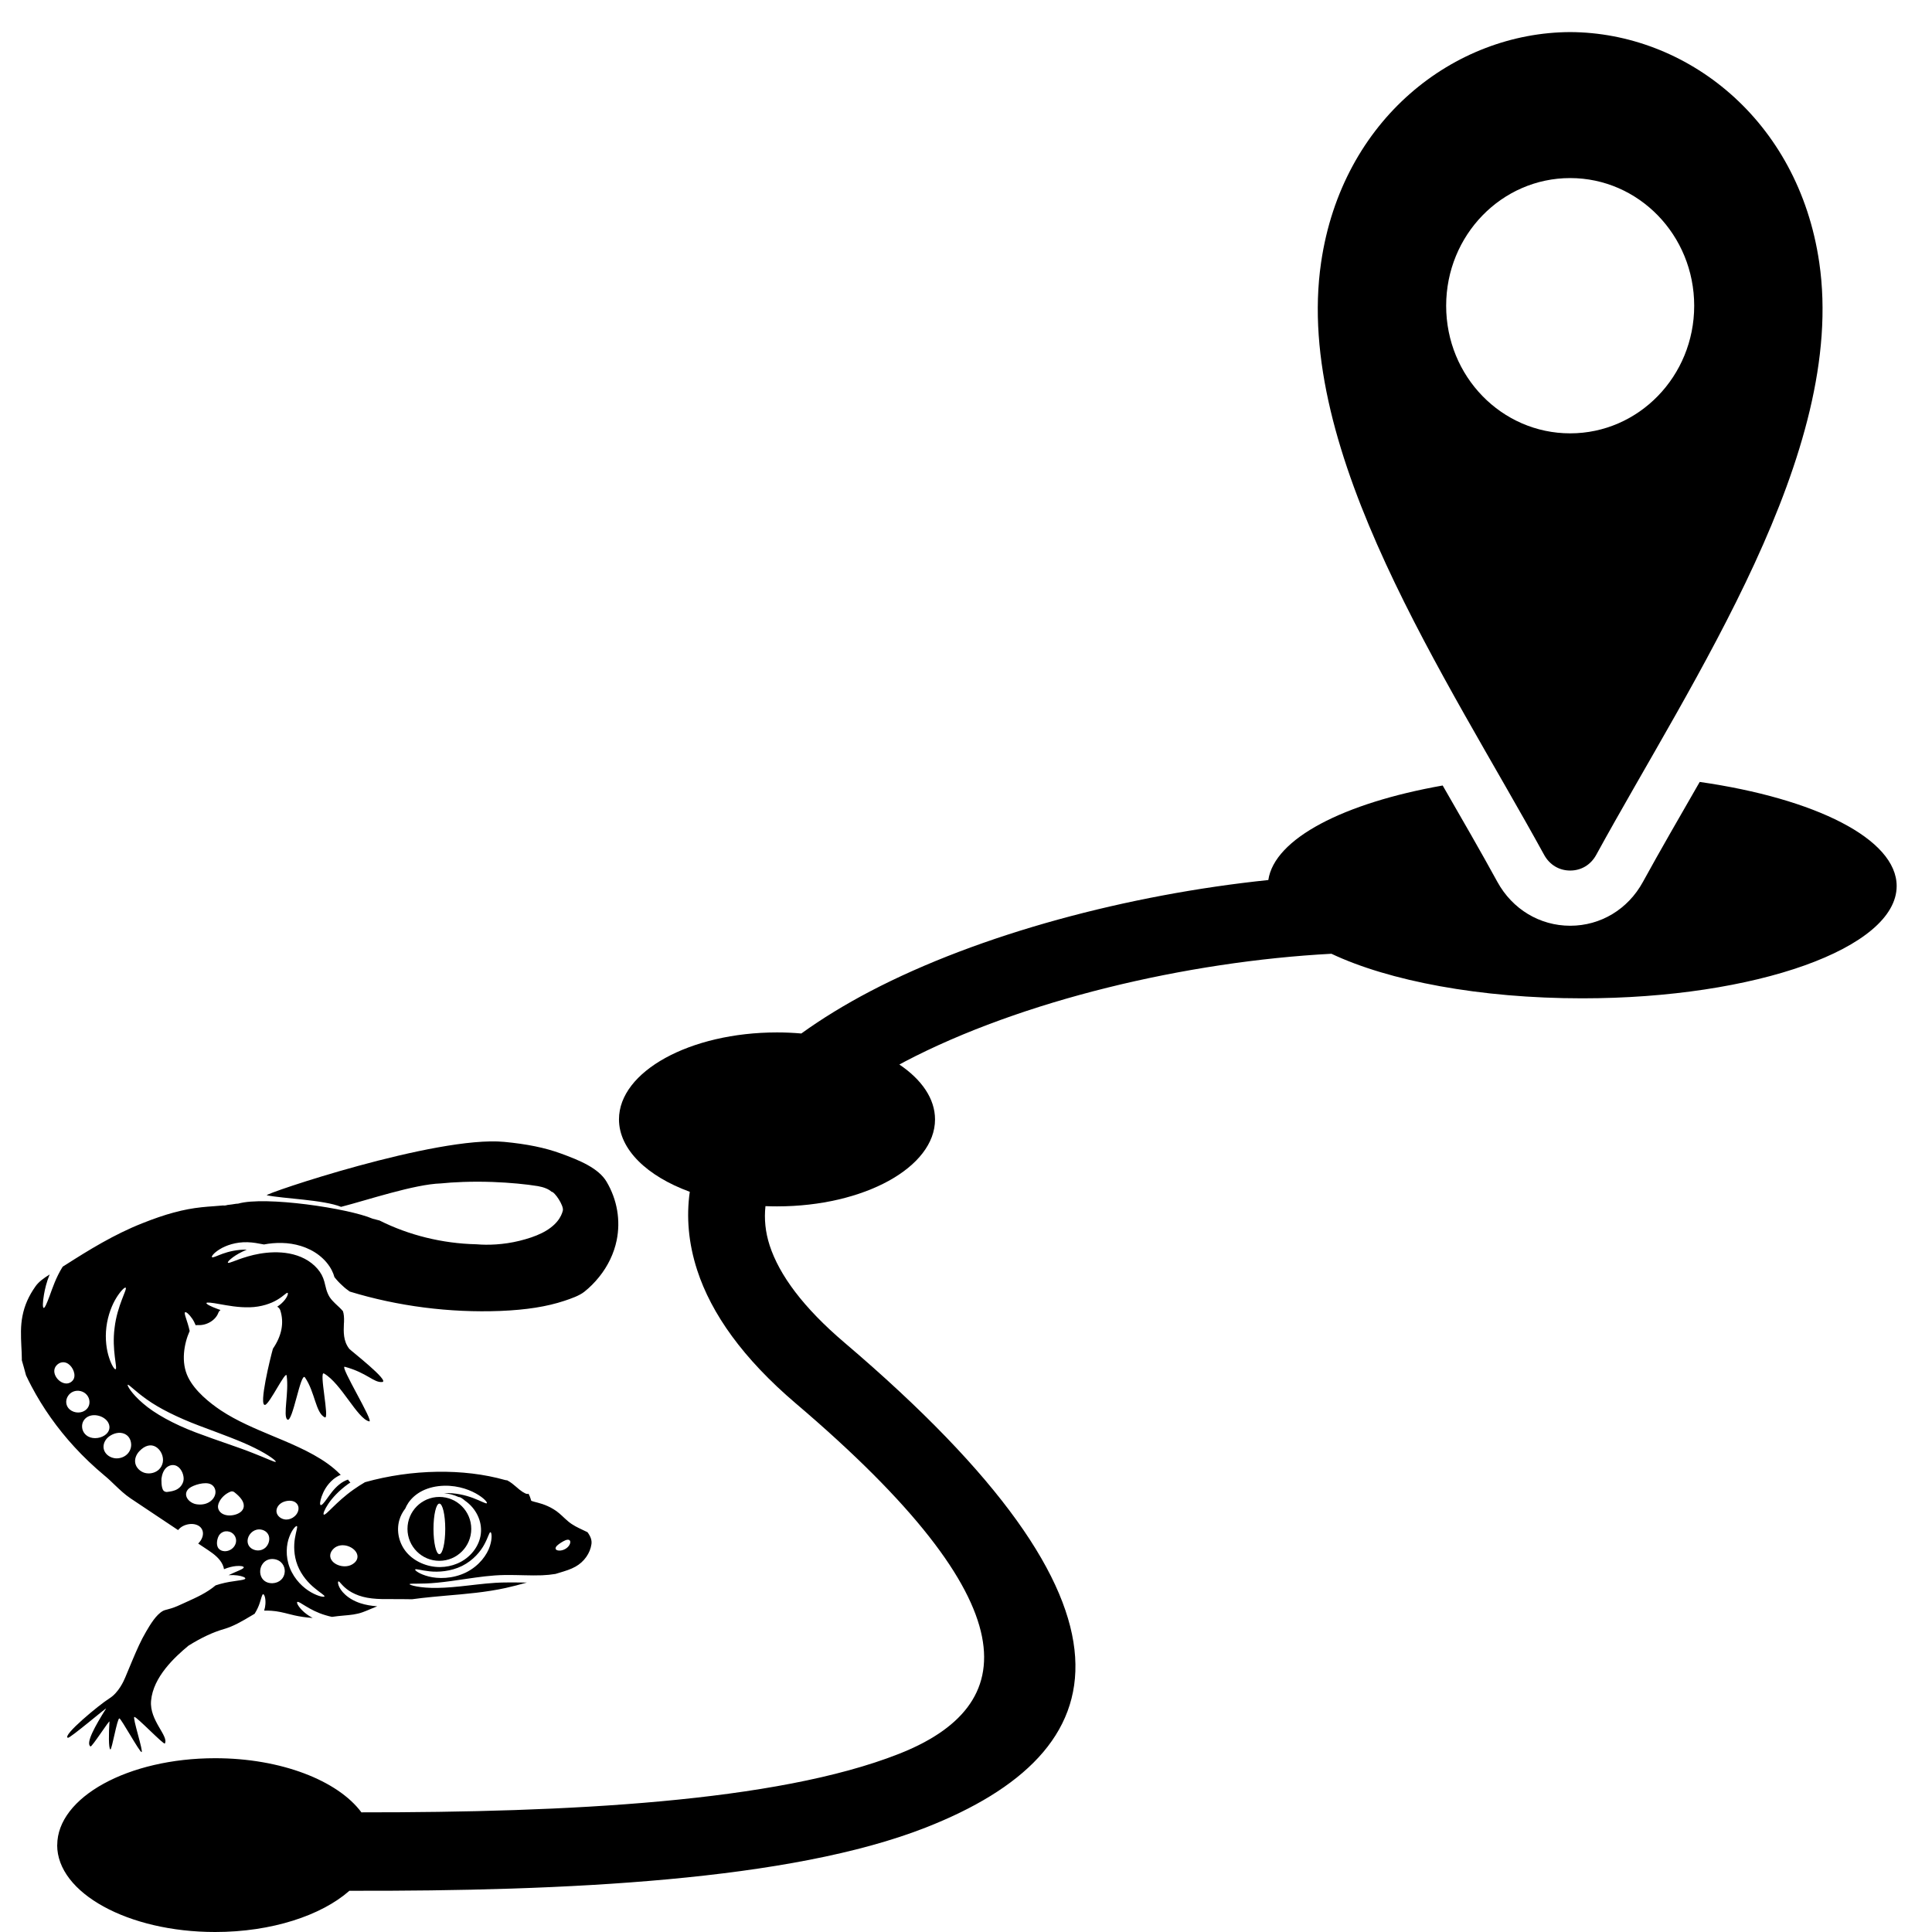
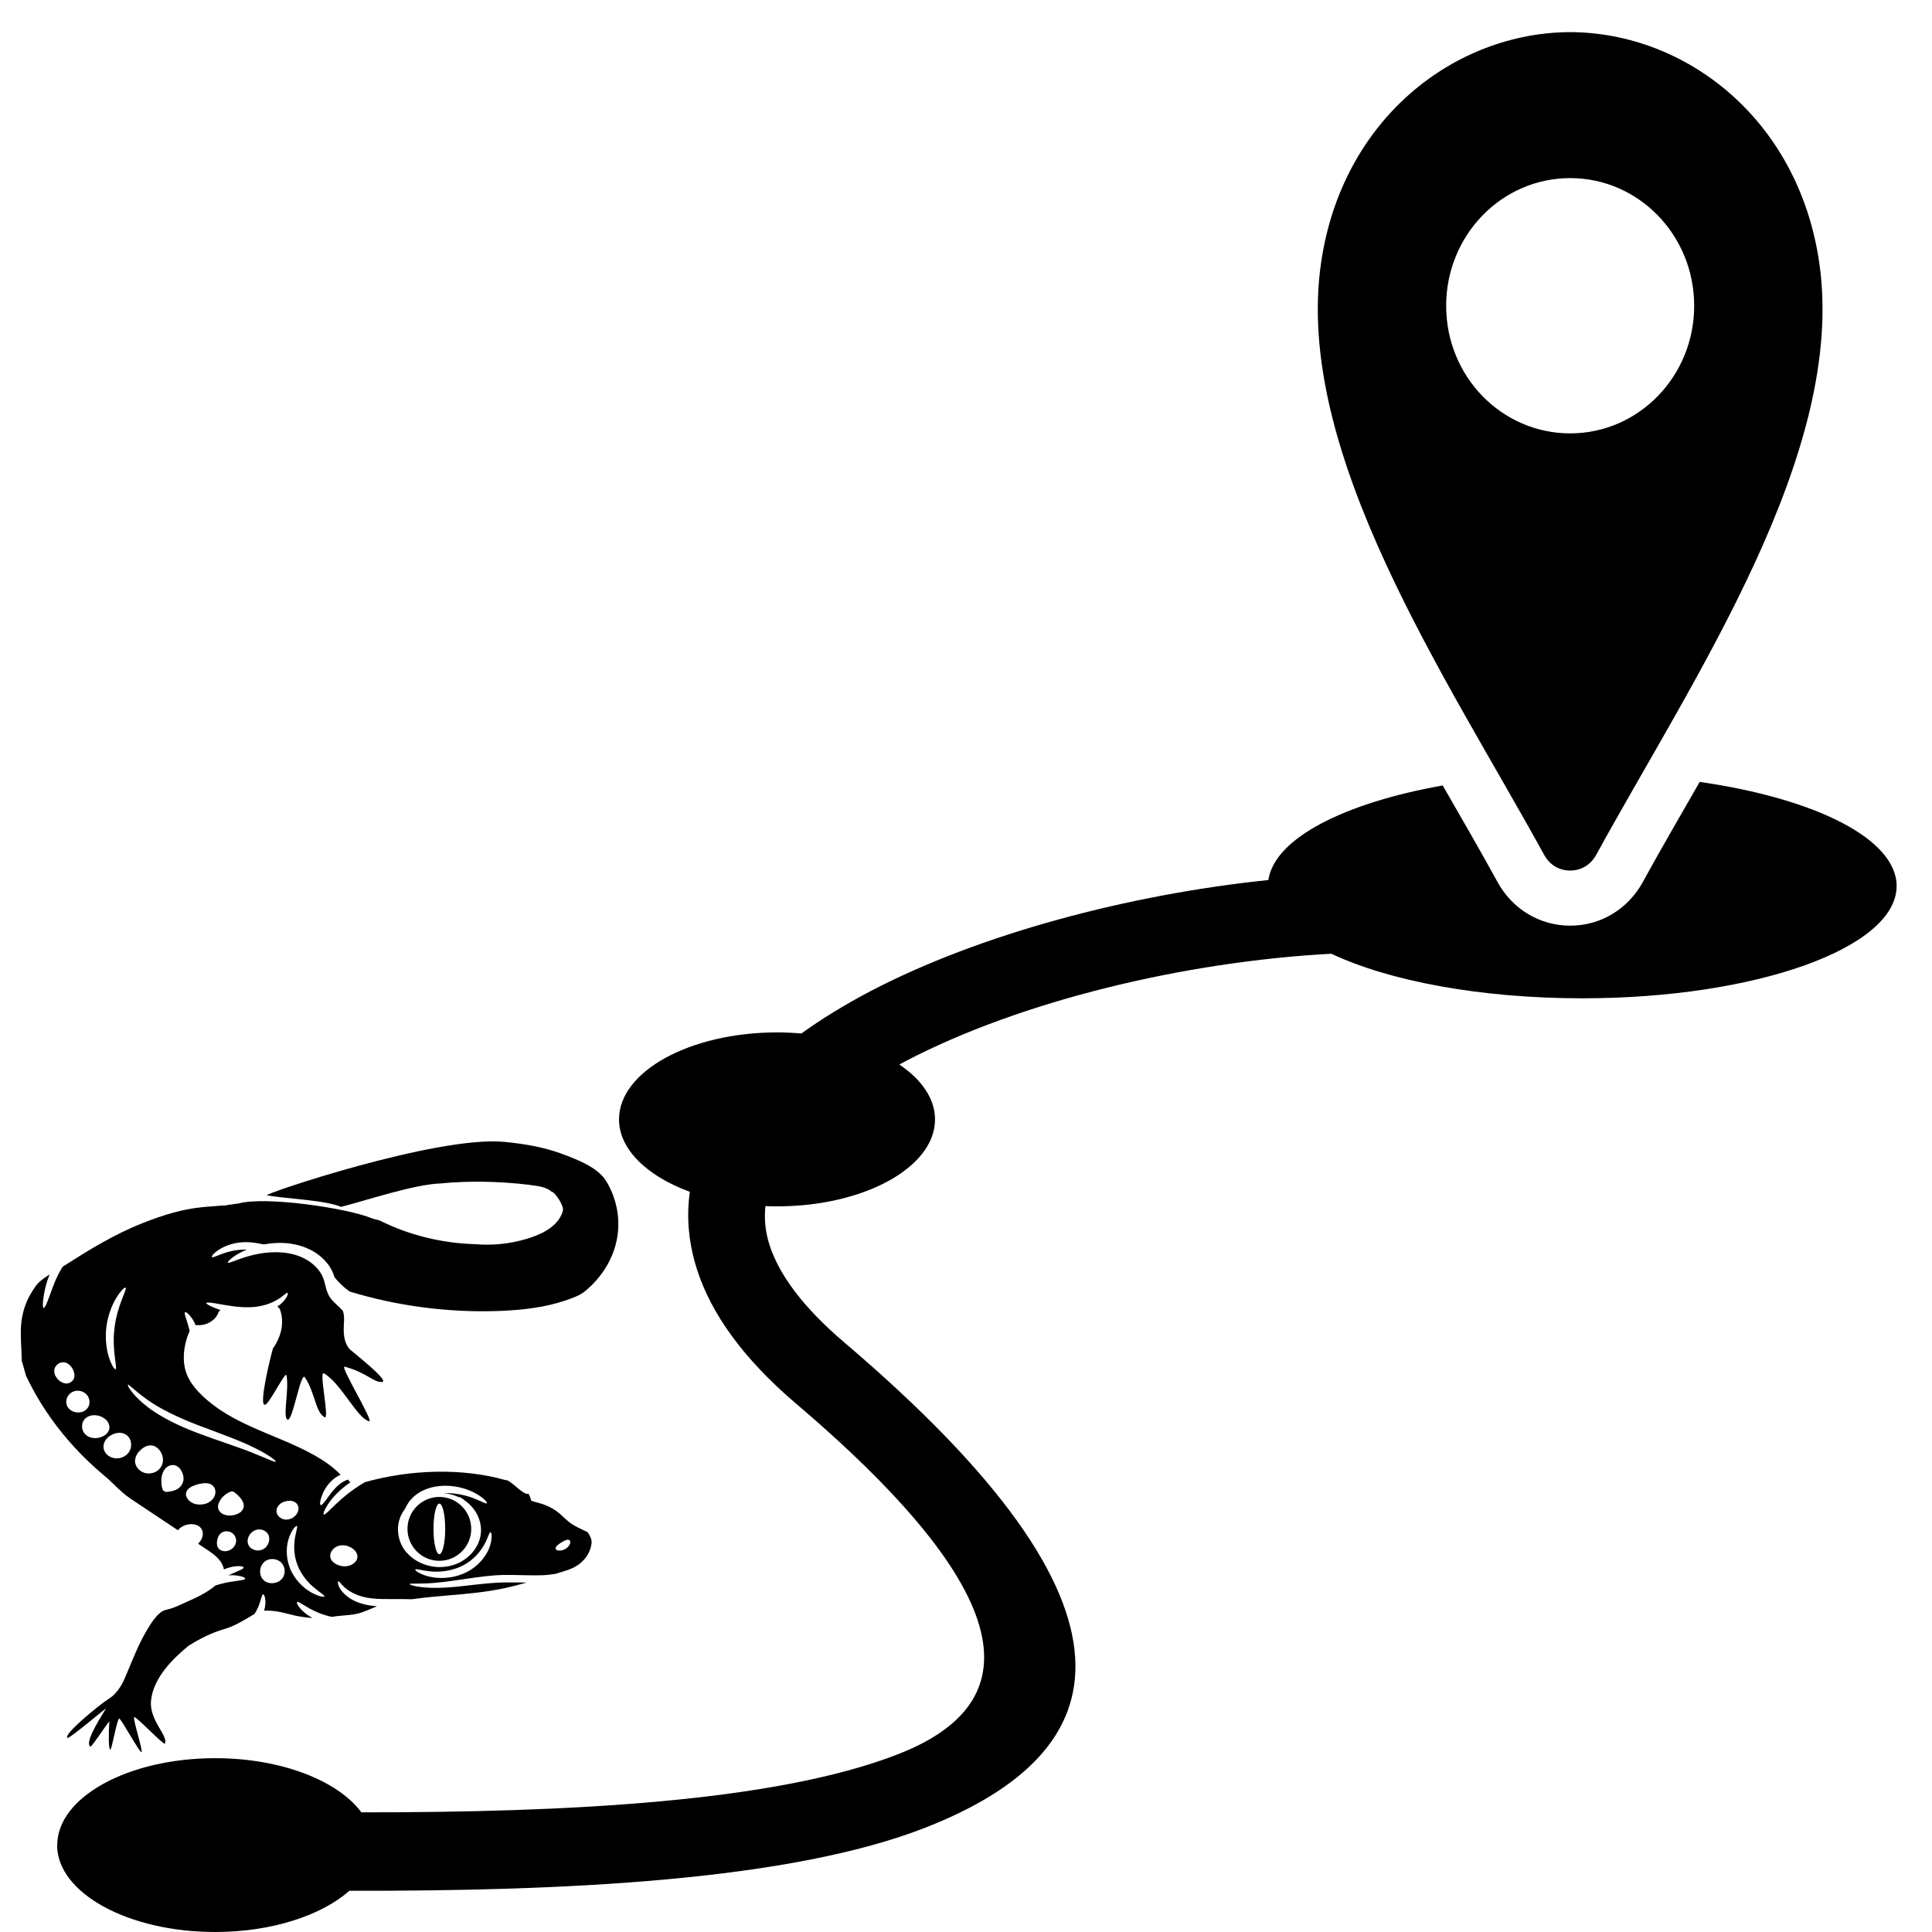
- <svg xmlns="http://www.w3.org/2000/svg" width="100%" height="100%" viewBox="0 0 150 150" version="1.1" xml:space="preserve" style="fill-rule:evenodd;clip-rule:evenodd;stroke-linejoin:round;stroke-miterlimit:2;">
-   <g transform="matrix(0.15851,0,0,0.163037,-39.4763,-0.757997)">
-     <path d="M1018.13,419.211C1012.75,419.211 1008.08,416.498 1005.41,411.798C957.894,327.587 882.475,220.238 896.135,129.623C906.404,61.288 961.472,20.144 1018.13,19.928C1074.76,20.144 1129.86,61.288 1140.13,129.623C1153.76,220.238 1078.3,327.587 1030.86,411.798C1028.19,416.498 1023.56,419.211 1018.13,419.211ZM1078.88,150.264C1078.88,116.64 1051.69,89.45 1018.13,89.45C984.58,89.45 957.388,116.64 957.388,150.264C957.388,183.893 984.58,211.012 1018.13,211.012C1051.69,211.012 1078.88,183.822 1078.88,150.264ZM277.079,883.327C277.079,860.513 311.829,841.927 354.439,841.927C386.729,841.927 414.519,852.593 426.069,867.707C526.558,867.78 629.178,862.862 689.235,839.902C748.898,817.123 755.144,769.145 638.83,672.965C612.943,651.524 597.498,630.262 590.558,609.58C586.228,596.635 585.168,584.161 586.908,572.193C566.048,564.78 552.228,552.053 552.228,537.698C552.228,514.884 587.018,496.298 629.648,496.298C633.697,496.298 637.675,496.479 641.544,496.806C651.704,489.68 662.986,482.993 675.172,476.772C729.081,449.329 801.976,430.635 870.279,423.729C873.279,403.952 907.268,387.03 955.684,378.713C965.156,394.731 974.341,410.135 982.512,424.668C989.851,437.65 1003.27,445.497 1018.16,445.497C1033.06,445.497 1046.44,437.65 1053.74,424.668C1062.24,409.592 1071.75,393.647 1081.58,377.014C1138.13,384.896 1178.05,404.132 1178.05,426.586C1178.05,456.127 1109.06,480.063 1024.06,480.063C973.872,480.063 929.287,471.746 901.195,458.84C830.143,462.526 749.444,481.04 692.17,510.218C691.302,510.687 690.435,511.122 689.569,511.591C700.45,518.715 707.032,527.826 707.032,537.734C707.032,560.55 672.251,579.134 629.656,579.134C627.741,579.134 625.859,579.099 623.98,579.025C623.293,585.136 623.907,591.356 626.039,597.756C630.776,611.856 642.492,627.332 662.74,644.073C816.451,771.231 796.881,838.92 702.513,874.933C636.199,900.243 526.168,905.306 420.189,905.053C406.489,916.803 382.119,924.687 354.429,924.687C311.809,924.687 277.049,906.1 277.049,883.321L277.079,883.327Z" style="fill-rule:nonzero;" />
-   </g>
-   <g transform="matrix(-0.330884,0,0,0.330884,24.8163,112.325)">
-     <g transform="matrix(1,0,0,1,-75,-75)">
-       <g transform="matrix(0.145033,0,0,0.130435,-64.2958,-22.0691)">
-         <path d="M1387.9,616.534C1384.59,624.144 1377.8,629.763 1371.29,630.332C1370.97,630.332 1370.58,630.403 1370.22,630.403C1365.85,630.403 1361.87,628.091 1359.24,624.002C1353.9,615.539 1359.34,600.746 1367.41,594.879C1373.64,590.398 1381.11,591.572 1386.23,597.972C1390.21,602.951 1390.85,609.671 1387.9,616.534ZM1364.78,677.128C1361.09,680.684 1356.07,682.604 1351.2,682.604C1348.82,682.604 1346.51,682.213 1344.37,681.36C1336.87,678.444 1332.35,671.296 1332.82,662.833C1333.21,653.979 1338.86,646.44 1346.9,644.164C1355.08,641.888 1363.15,645.267 1367.59,652.948C1372.25,661.02 1371.15,671.083 1364.78,677.128ZM1337.9,723.498C1333.78,727.232 1328.73,728.725 1323.71,728.725C1318.09,728.725 1312.55,726.805 1308.46,723.818C1300.78,718.235 1298.39,709.523 1302.27,701.202C1305.29,694.552 1312.51,689.254 1320.55,687.832C1327.77,686.48 1334.49,688.365 1339.07,692.988C1342.84,696.828 1344.94,702.126 1344.76,707.923C1344.66,714.003 1342.17,719.693 1337.9,723.498ZM1309.63,748.603C1307.99,756.355 1301.49,762.791 1293.52,764.534C1291.99,764.925 1290.39,765.103 1288.83,765.103C1282.75,765.103 1276.49,762.578 1272.15,757.955C1267.49,753.19 1264.93,746.114 1265.39,739.144C1265.96,730.219 1270.23,723.427 1276.99,720.582C1284.38,717.382 1293.74,719.586 1301.35,725.951C1308.14,731.748 1311.37,740.566 1309.63,748.603ZM1258.67,773.957C1257.18,781.922 1250.92,788.928 1243.1,791.31C1241.11,791.843 1239.05,792.163 1236.91,792.163C1230.9,792.163 1224.82,789.71 1220.63,785.336C1217.28,781.887 1215.08,777.371 1214.19,772.215C1212.45,761.902 1217.21,749.919 1225.35,744.442C1233.5,738.931 1243.31,741.811 1252.17,752.23C1257.57,758.631 1260.03,766.703 1258.67,773.957ZM1212.62,823.563C1211.45,824.772 1209.46,825.554 1207.79,825.554C1207.58,825.554 1207.33,825.483 1207.08,825.483C1202.06,824.807 1195.77,823.954 1190.47,820.327C1185.46,817.02 1182.01,811.543 1180.76,805.392C1179.16,796.964 1183.43,783.629 1191.39,778.935C1196.44,775.984 1202.35,776.659 1207.4,780.855C1213.23,785.834 1215.47,794.617 1216.29,801.124C1216.29,801.231 1217.28,818.904 1212.62,823.563ZM1176.03,833.448C1174.36,840.027 1167.78,845.965 1160.39,847.53C1158.25,847.921 1156.12,848.17 1154.09,848.17C1149.4,848.17 1144.95,847.139 1141.08,845.005C1134.68,841.485 1130.13,835.297 1129.13,828.399C1128.17,821.607 1130.8,815.099 1136.03,811.935C1145.45,806.174 1165.22,813.179 1171.48,818.904C1175.82,822.851 1177.49,828.185 1176.03,833.448ZM1069.11,755.217C1046.03,765.103 1032.52,772.783 1031.45,771.219C1030.38,769.796 1042.44,759.093 1064.87,746.754C1087.28,734.095 1120.1,721.044 1155.37,706.287C1190.68,691.459 1220.7,674.639 1240,659.135C1259.53,643.844 1269.23,631.505 1270.91,632.75C1272.22,633.603 1265.07,648.36 1246.19,666.247C1227.49,684.453 1196.62,703.407 1160.71,718.519C1124.79,733.597 1091.93,745.011 1069.11,755.217ZM1124.01,927.112C1121.7,930.277 1118.14,932.019 1113.98,932.126L1113.8,932.126C1108.4,932.126 1103.31,929.53 1099.79,925.05C1096.06,920.32 1094.71,914.133 1096.13,908.586C1097.2,904.496 1099.54,900.905 1102.92,898.736C1106.8,896.104 1111.88,895.535 1116.01,897.207C1119.99,898.771 1123.12,902.256 1124.68,906.879C1125.43,909.012 1128.88,920 1124.01,927.112ZM1086.92,860.225C1084.18,857.202 1082.83,853.397 1083.19,849.272C1083.54,842.16 1088.73,834.337 1098.55,825.874C1100.22,824.345 1102.82,824.025 1104.91,825.092C1112.45,828.612 1118.64,834.799 1122.34,842.267C1124.97,847.53 1125.57,852.366 1124.08,856.704C1122.16,862.251 1117.57,865.95 1111.17,867.301C1109.51,867.631 1107.82,867.798 1106.12,867.799C1098.83,867.799 1091.15,864.918 1086.92,860.225ZM1065.05,930.028C1063.38,930.49 1061.71,930.775 1060.07,930.775C1055.73,930.775 1051.5,929.032 1048.16,925.725C1042.83,920.214 1040.59,911.359 1042.72,904.283C1044.57,898.487 1049.05,894.468 1055.06,893.224C1065.9,891.197 1074.15,899.731 1076.43,908.835C1078.81,918.649 1074.15,927.361 1065.05,930.028ZM1053.82,980.345C1050.47,986.355 1044.64,989.697 1037.56,989.697L1036.64,989.697C1025.55,989.199 1017.4,980.736 1016.87,969.037C1016.34,959.009 1022.24,947.986 1034.43,946.314C1041.55,945.319 1048.13,948.235 1052.32,954.351C1057.48,961.747 1058.08,972.7 1053.82,980.345ZM1014.2,875.16C1009.51,875.16 1004.67,873.062 1000.87,869.257C996.422,864.918 994.11,858.98 994.679,853.397C995.248,848.561 997.879,844.863 1002.04,842.765C1008.19,839.849 1016.62,841.698 1021.67,844.898C1027.86,848.952 1031.16,855.78 1030.1,862.18C1028.96,868.794 1023.09,874.2 1016.12,875.053C1015.52,875.053 1014.88,875.16 1014.2,875.16ZM1008.69,962.067C1001.19,983.368 986.429,998.409 974.375,1005.98C962.142,1013.74 953.217,1015.02 952.612,1013.49C951.83,1011.6 959.119,1007.34 968.578,998.445C978.144,989.875 989.701,975.829 996.137,957.658C1002.54,939.451 1002.32,921.352 1000.4,908.586C998.484,895.784 995.568,887.89 997.311,886.93C998.733,886.041 1004.96,892.726 1009.54,906.417C1014.17,919.822 1016.23,940.874 1008.69,962.067ZM1274.36,457.974C1275.78,457.014 1282.07,463.379 1289.04,475.754C1296.05,488.164 1303.02,507.082 1305.43,528.809C1307.85,550.607 1305.15,570.52 1300.99,584.211C1297.01,597.901 1292.24,605.404 1290.64,604.8C1286.87,603.626 1297.01,570.84 1292.17,530.267C1287.97,489.693 1270.91,460.001 1274.36,457.974ZM939.455,950.582C935.152,955.809 927.578,959.294 919.897,959.294C915.559,959.294 911.114,958.191 907.345,955.56C899.237,950.084 898.846,943.327 899.344,939.771C900.304,932.446 906.705,925.725 915.168,922.738C923.382,919.929 931.632,921.494 937.25,926.934C944.504,934.153 945.358,943.399 939.455,950.582ZM819.512,934.615C806.995,950.688 786.584,960.645 766.137,960.645L765.746,960.645C756.181,960.574 746.615,958.44 737.974,954.386C716.958,944.679 701.846,923.485 699.605,900.371C697.365,878.004 707.393,855.068 725.137,841.307C727.2,839.244 729.44,837.431 731.858,835.831C732.996,835.013 734.276,834.728 735.627,834.622C743.024,830.852 751.131,828.47 759.417,827.688C740.997,826.656 724.07,831.492 712.336,836.364C698.894,841.982 691.142,847.316 689.898,845.787C688.653,844.507 694.449,836.364 707.962,828.008C721.368,819.758 743.379,811.686 768.378,815.099C780.788,816.771 792.345,821.322 801.235,828.008C810.089,834.586 816.099,842.729 819.619,850.055C820.508,851.868 821.219,853.61 821.859,855.353C826.233,861.576 829.54,868.474 831.496,876.084C836.652,895.926 832.065,918.4 819.512,934.615ZM784.095,977.571C769.16,981.91 745.513,982.23 723.573,970.282C701.739,958.191 689.4,938.029 685.061,923.094C680.545,907.803 682.43,897.918 683.995,897.918C686.093,897.776 687.657,906.914 693.845,919.609C699.819,932.162 711.696,948.448 730.009,958.618C748.429,968.646 768.449,969.997 782.317,968.326C796.399,966.726 804.933,963.205 805.857,965.019C806.782,966.334 799.386,973.198 784.095,977.571ZM562.132,927.503C554.38,921.956 553.384,913.422 556.691,911.928C559.998,910.221 564.941,913.28 569.884,916.693C574.755,920.214 579.129,923.876 578.703,927.575C578.347,931.237 569.991,933.015 562.132,927.503ZM1420.11,455.627C1415.07,447.555 1406.49,440.657 1397.21,434.256C1402.3,447.84 1404.89,460.57 1406.42,470.456C1408.66,484.928 1408.66,494.032 1406.92,494.458C1405.07,494.849 1401.77,486.28 1397.21,472.625C1392.73,459.005 1387.12,440.088 1376.91,421.668C1376.59,421.099 1376.27,420.601 1375.95,420.103C1374.6,419.214 1373.28,418.361 1372.04,417.401C1333.92,390.34 1293.02,362.248 1247.58,342.263C1209.71,325.479 1180.9,316.838 1151.46,313.353C1144.88,312.571 1138.34,312.002 1131.76,311.504L1117,310.153C1115.44,310.366 1113.8,310.366 1112.06,309.975C1111.28,309.762 1110.39,309.477 1109.54,309.264C1104.91,308.695 1100.33,308.019 1095.74,307.13C1094.57,307.059 1093.46,306.881 1092.26,306.846C1048.7,292.905 913.425,315.318 874.772,333.942C871.003,334.973 867.198,336.076 863.571,337.178C816.028,363.741 761.728,378.569 707.18,379.956C706.788,379.956 706.397,380.027 706.006,380.027C688.368,381.699 663.335,380.916 637.092,373.733C623.97,370.106 611.666,365.732 601.07,359.83C590.402,354.033 581.761,346.566 576.213,339.063C570.595,331.631 568.05,324.353 566.968,319.292C565.106,310.579 580.126,285.611 585.317,285.403C589.442,281.065 597.371,277.296 607.008,275.411C626.104,271.926 651.955,269.081 680.901,267.872C714.967,266.557 745.051,268.228 764.075,270.468C807.28,271.926 884.198,300.83 925.731,312.636C954.382,299.795 1020.03,297.884 1045.85,291.804C1052.96,290.168 771.578,184.272 661.841,195.757C624.93,199.633 595.771,206.283 570.275,216.631C539.907,228.899 509.219,242.981 496.204,267.446C479.029,299.698 473.268,337.178 479.918,373.022C484.256,396.42 494.071,419.214 508.33,438.843C515.691,449.013 523.692,457.867 532.155,465.335C540.547,472.731 553.775,477.674 564.265,481.621C592.784,492.147 625.855,497.979 668.171,499.899C749.993,503.455 834.163,491.436 911.683,465.05C915.559,462.063 919.613,458.614 923.382,454.56C928.645,449.44 932.912,444.07 936.504,439.056C937.464,435.074 938.815,431.091 940.557,427.286C945.145,417.009 952.363,407.586 961.182,399.905C979.104,384.33 1001.75,378.072 1021.17,377.609C1031.73,377.289 1041.58,378.392 1050.47,380.312C1051.18,380.134 1051.75,380.027 1052.46,379.921C1059.65,378.392 1067.9,376.543 1077.21,376.258C1095.92,375.654 1112.13,382.054 1121.84,388.775C1131.76,395.46 1135.78,401.861 1134.61,403.141C1133.33,404.67 1127.32,401.008 1117.47,397.025C1107.69,393.113 1093.78,389.237 1078.24,389.629C1088.16,394.216 1095.74,399.23 1100.72,403.319C1106.9,408.368 1109.61,412.067 1108.83,413.027C1107.22,415.445 1092.72,405.915 1067.26,399.123C1054.53,395.851 1038.95,393.433 1022.13,394.785C1005.35,396.136 987.567,401.719 973.486,413.987C966.445,420.103 960.791,427.357 957.093,435.038C955.279,438.914 953.963,442.719 952.897,446.88C951.865,451.076 951.012,455.734 949.803,460.57C948.558,465.406 946.816,470.456 944.149,475.149C941.446,479.63 938.282,483.186 935.437,486.28C930.209,491.756 926.013,495.916 922.706,500.361C921.248,505.34 920.68,511.811 921,520.168L921.177,522.408C921.746,537.308 922.422,554.163 912.359,568.209C910.566,570.751 846.053,626.481 859.274,627.775C873.18,629.136 883.316,611.353 919.721,600.32C928.891,597.541 871.345,700.952 880.357,698.559C899.717,693.418 925.241,630.512 953.401,612.413C962.013,606.878 943.925,695.821 952.092,691.328C967.077,683.083 967.782,646 984.142,619.543C991.132,608.239 1004.3,703.209 1012.81,695.222C1019.99,688.49 1009.8,645.893 1013.82,616.251C1015.19,606.145 1041.07,666.67 1048.58,668.848C1059.69,672.066 1039.82,582.487 1036,567.818C1021.67,544.42 1017.65,521.164 1024.12,498.725C1024.92,496.039 1026.67,493.729 1029.03,492.218C1026.72,490.547 1024.69,488.804 1022.84,487.062C1012.64,476.998 1010.75,468.002 1012.25,467.362C1013.99,466.402 1018.65,473.087 1028.85,479.701C1038.84,486.493 1054.88,492.787 1073.41,493.32C1092.22,493.889 1109.43,490.084 1122.13,487.631C1134.86,485.035 1143,483.897 1143.6,485.639C1144.17,487.382 1137.13,491.649 1124.79,496.663C1123.51,497.125 1122.16,497.659 1120.85,498.156C1122.34,499.508 1123.62,501.143 1124.29,503.17C1128.74,516.683 1143.39,526.391 1157.4,525.324C1158.64,525.288 1159.82,525.324 1160.96,525.68C1162.7,521.057 1164.58,516.968 1166.64,513.732C1171.77,505.304 1176.6,501.25 1178.06,502.246C1180.66,503.953 1174.4,517.145 1170.7,535.956C1179.7,558.323 1185.39,592.105 1173.12,619.415C1162.06,644.307 1138.16,665.465 1120.2,678.835C1094.25,697.966 1064.94,711.479 1036.71,724.671L1018.58,733.099C986.927,748.176 951.154,766.454 927.436,793.586C927.009,793.977 926.618,794.333 926.227,794.617C930.387,796.573 934.37,799.275 938.033,802.511C949.305,812.895 954.497,825.305 957.27,833.946C959.937,842.729 960.4,848.312 958.764,849.13C957.021,849.841 953.465,845.29 948.736,837.893C943.971,830.603 937.961,820.504 929.036,812.397C924.413,808.094 919.435,805.107 914.599,803.258C913.674,804.716 912.714,806.245 911.434,807.739C911.185,808.094 910.901,808.201 910.652,808.521C911.861,809.41 913.034,810.121 914.137,811.046C929.143,822.994 940.273,836.542 946.602,847.21C953.039,857.913 955.172,865.381 953.714,866.27C950.301,868.261 933.908,843.512 905.922,821.5C899.522,816.38 893.085,811.935 887.076,807.987C811.476,784.411 727.591,782.847 660.454,804.04C659.245,804.432 658.072,804.503 656.969,804.609C654.053,806.387 651.244,808.379 648.862,810.441C644.595,814.139 640.79,818.015 637.269,821.216C630.193,827.616 624.361,830.212 623.223,828.79C622.121,827.261 618.565,838.818 618.423,840.525C618.423,842.48 610.742,843.334 599.825,847.352C594.349,849.486 588.09,852.366 581.939,856.633C575.609,860.722 570.133,866.448 563.412,873.488C560.105,876.902 556.513,880.387 552.531,883.303C548.619,886.219 544.672,888.494 541.045,890.486L527.07,897.918C521.772,905.954 519.887,912.426 520.669,919.218C522.625,935.647 532.546,951.293 546.592,959.934C554.238,964.77 563.27,967.757 572.835,970.957L578.845,972.984C585.743,974.264 592.998,975.118 600.856,975.438C618.849,976.22 639.047,974.655 660.881,974.94C682.892,975.296 703.41,978.709 721.652,981.625C739.966,984.612 756.252,987.279 769.978,988.737C797.394,991.831 814.57,989.377 814.89,991.44C815.352,992.898 798.141,998.836 769.409,998.125C755.149,997.911 738.294,996.169 719.839,993.787C701.526,991.511 681.541,988.63 660.668,988.346C648.72,988.168 636.807,988.417 625.357,988.524C636.7,992.115 648.151,995.529 659.636,998.303C690.893,1005.91 723.786,1009.04 755.718,1012.03L779.117,1014.45C789.82,1015.51 800.488,1017.04 810.943,1018.54C815.85,1018.39 821.077,1018.32 826.695,1018.32L859.517,1018.22C870.932,1017.93 881.457,1016.76 890.561,1014.06C899.593,1011.42 907.167,1007.37 912.892,1003.21C924.413,994.64 928.147,985.714 930.032,986.426C930.885,986.675 931.063,989.377 929.712,993.787C928.325,998.125 924.982,1004.31 919.044,1010.25C913.212,1016.26 904.784,1021.95 894.365,1025.72C886.116,1028.74 876.834,1030.45 867.269,1031.23C870.612,1032.62 873.954,1034.22 877.19,1035.71C881.671,1037.84 886.116,1039.98 890.703,1041.79C900.766,1045.91 911.043,1046.88 921.96,1047.91C927.898,1048.48 934.085,1049.19 940.486,1050.25C943.9,1049.47 947.278,1048.48 950.87,1047.27C977.504,1038.7 993.506,1021.06 996.599,1023.44C997.951,1024.47 995.71,1030.55 988.847,1038.3C984.794,1042.89 979.033,1047.91 971.743,1052.17C982.838,1051.43 993.114,1049.58 1001.26,1047.52L1010.47,1045.03C1019.32,1042.5 1028.57,1039.98 1038.52,1039.27C1043.4,1038.98 1046.99,1038.8 1050.19,1039.02C1049.05,1034.82 1048.34,1030.84 1048.16,1027.25C1047.48,1016.01 1050.08,1009.4 1051.82,1009.5C1053.71,1009.68 1054.6,1016.19 1057.51,1025.68C1059.11,1031.23 1061.78,1037.84 1065.62,1044.64C1066.62,1045.38 1067.75,1045.99 1069,1046.88L1072.23,1049.01C1086.42,1058.33 1099.79,1067.21 1115.37,1072.19C1133.11,1077.88 1151.78,1087.59 1172.65,1102.06C1194.98,1122.67 1229.8,1158.37 1233.17,1201.23C1235.97,1236.8 1204.21,1264.58 1210.86,1278.02C1212.38,1281.09 1256.6,1229.55 1260.19,1230.22C1263.62,1230.86 1245.14,1293.33 1248.52,1293.5C1251.74,1293.66 1281.54,1233.19 1284.4,1232.9C1288.08,1232.54 1296.51,1289.85 1299.03,1288.7C1302.08,1287.31 1301.65,1258.34 1300.46,1238.55C1300.25,1234.99 1328.98,1284.78 1331.12,1283.35C1339.55,1277.74 1323.26,1245.77 1305.98,1215.19C1304.12,1211.9 1364.41,1268.9 1367.71,1267.8C1377.96,1264.35 1316.57,1207.9 1300.62,1196.91C1285.76,1186.65 1277.38,1165.69 1274.96,1159.24L1263.44,1128.56C1255.94,1108.78 1249.5,1092.43 1241.11,1076.64C1234.32,1063.8 1225.18,1046.55 1214.01,1039.58C1212.16,1038.41 1209.46,1037.63 1206.29,1036.74L1200.78,1035C1193.81,1032.62 1187.48,1029.38 1181.37,1026.21C1179.41,1025.18 1177.42,1024.08 1175.36,1023.16C1160.14,1015.51 1143,1006.98 1128.74,993.573L1121.7,991.155C1100.22,984.47 1081.34,985.039 1080.7,981.234C1080.38,979.492 1085.07,976.967 1093.36,975.687C1097.41,975.047 1102.35,974.833 1107.76,975.224C1094.25,967.864 1082.94,964.201 1083.22,961.036C1083.51,959.294 1088.2,958.049 1095.85,958.831C1101.18,959.4 1108.01,961.178 1115.15,964.45C1115.55,961.747 1116.22,959.009 1117.57,955.916C1122.34,944.963 1131.37,937.318 1140.47,930.49L1156.9,918.329C1153.91,915.058 1151.53,911.182 1150.25,906.914C1148.26,900.514 1149.15,894.291 1152.56,889.846C1155.73,885.65 1161.17,883.232 1167.46,883.125C1173.79,883.125 1180.76,885.472 1185.63,889.846C1187.09,891.09 1188.34,892.619 1189.44,894.113L1225.07,867.692L1266.21,837.146C1275.53,830.212 1283.49,821.82 1291.85,812.966C1297.22,807.205 1302.73,801.231 1308.95,795.613C1325.95,779.789 1342.17,762.756 1357.03,744.727C1384.77,711.159 1408.17,674.39 1426.66,635.381C1429.82,628.838 1432.7,622.188 1435.48,615.681L1439.07,600.995L1442.27,588.585L1442.27,584.815C1442.34,577.632 1442.66,570.52 1443.02,563.48C1443.8,544.74 1444.47,527.031 1441.17,508.718C1437.82,489.764 1431.1,472.909 1420.11,455.627" style="fill-rule:nonzero;" />
-       </g>
-       <g transform="matrix(2.92473,0,0,1.15915,-87.0017,-11.3676)">
-         <path d="M45.784,84.669C47.197,84.669 48.343,87.567 48.343,91.136C48.343,94.705 47.197,97.602 45.784,97.602C44.372,97.602 43.226,94.705 43.226,91.136C43.226,87.567 44.372,84.669 45.784,84.669ZM45.784,86.018C45.524,86.018 45.313,88.311 45.313,91.136C45.313,93.96 45.524,96.253 45.784,96.253C46.045,96.253 46.256,93.96 46.256,91.136C46.256,88.311 46.045,86.018 45.784,86.018Z" />
-       </g>
-     </g>
-   </g>
+ <svg xmlns="http://www.w3.org/2000/svg" version="1.1" width="32" height="32" viewBox="0 0 32 32">
+   <path d="M26.007 14.419c-0.182 0-0.34-0.094-0.43-0.258-1.607-2.929-4.157-6.663-3.695-9.814 0.347-2.377 2.209-3.808 4.125-3.815 1.915 0.007 3.778 1.439 4.125 3.815 0.461 3.152-2.091 6.885-3.695 9.814-0.090 0.163-0.247 0.258-0.43 0.258zM28.061 5.065c0-1.169-0.919-2.115-2.054-2.115s-2.054 0.946-2.054 2.115c0 1.17 0.919 2.113 2.054 2.113s2.054-0.946 2.054-2.113zM0.948 30.561c0-0.794 1.175-1.44 2.616-1.44 1.092 0 2.032 0.371 2.422 0.897 3.398 0.003 6.868-0.169 8.899-0.967 2.018-0.792 2.229-2.461-1.704-5.806-0.875-0.746-1.398-1.485-1.632-2.205-0.146-0.45-0.182-0.884-0.123-1.3-0.705-0.258-1.173-0.701-1.173-1.2 0-0.794 1.176-1.44 2.618-1.44 0.137 0 0.271 0.006 0.402 0.018 0.344-0.248 0.725-0.48 1.137-0.697 1.823-0.954 4.288-1.605 6.598-1.845 0.101-0.688 1.251-1.276 2.888-1.566 0.32 0.557 0.631 1.093 0.907 1.598 0.248 0.452 0.702 0.724 1.205 0.724s0.956-0.273 1.203-0.724c0.287-0.524 0.609-1.079 0.941-1.657 1.912 0.274 3.262 0.943 3.262 1.724 0 1.027-2.333 1.86-5.207 1.86-1.697 0-3.205-0.289-4.155-0.738-2.403 0.128-5.132 0.772-7.068 1.787-0.029 0.016-0.059 0.031-0.088 0.048 0.368 0.248 0.591 0.565 0.591 0.909 0 0.794-1.176 1.44-2.617 1.44-0.065 0-0.128-0.001-0.192-0.004-0.023 0.213-0.002 0.429 0.070 0.651 0.16 0.49 0.556 1.029 1.241 1.611 5.198 4.423 4.536 6.777 1.345 8.030-2.242 0.88-5.963 1.056-9.547 1.048-0.463 0.409-1.287 0.683-2.224 0.683-1.441 0-2.617-0.646-2.617-1.439l0.001 0z" />
+   <path d="M0.918 22.787c0.034 0.070 0.103 0.122 0.17 0.127 0.003 0 0.007 0.001 0.011 0.001 0.045 0 0.085-0.021 0.112-0.059 0.055-0.078-0.001-0.214-0.084-0.268-0.064-0.041-0.14-0.030-0.193 0.028-0.041 0.046-0.047 0.108-0.017 0.171zM1.155 23.345c0.038 0.033 0.089 0.050 0.139 0.050 0.024 0 0.048-0.004 0.070-0.011 0.077-0.027 0.123-0.093 0.118-0.171-0.004-0.082-0.062-0.151-0.144-0.172-0.084-0.021-0.166 0.010-0.212 0.081-0.048 0.074-0.036 0.167 0.029 0.223zM1.43 23.772c0.042 0.034 0.094 0.048 0.145 0.048 0.058 0 0.114-0.018 0.156-0.045 0.079-0.051 0.103-0.132 0.063-0.208-0.031-0.061-0.105-0.11-0.187-0.123-0.074-0.012-0.143 0.005-0.19 0.047-0.039 0.035-0.060 0.084-0.058 0.137 0.001 0.056 0.026 0.108 0.070 0.143zM1.719 24.003c0.017 0.071 0.083 0.131 0.165 0.147 0.016 0.004 0.032 0.005 0.048 0.005 0.062 0 0.126-0.023 0.171-0.066 0.048-0.044 0.074-0.109 0.069-0.173-0.006-0.082-0.050-0.145-0.119-0.171-0.076-0.029-0.171-0.009-0.249 0.049-0.070 0.053-0.103 0.135-0.085 0.209zM2.241 24.237c0.015 0.073 0.079 0.138 0.159 0.16 0.020 0.005 0.041 0.008 0.063 0.008 0.062 0 0.124-0.023 0.167-0.063 0.034-0.032 0.057-0.073 0.066-0.121 0.018-0.095-0.031-0.205-0.114-0.256s-0.184-0.024-0.275 0.072c-0.055 0.059-0.080 0.133-0.067 0.2zM2.712 24.693c0.012 0.011 0.032 0.018 0.049 0.018 0.002 0 0.005-0.001 0.007-0.001 0.051-0.006 0.116-0.014 0.17-0.047 0.051-0.030 0.087-0.081 0.099-0.137 0.016-0.078-0.027-0.2-0.109-0.244-0.052-0.027-0.112-0.021-0.164 0.018-0.060 0.046-0.083 0.127-0.091 0.187 0 0.001-0.010 0.164 0.038 0.207zM3.087 24.784c0.017 0.061 0.084 0.115 0.16 0.13 0.022 0.004 0.044 0.006 0.064 0.006 0.048 0 0.094-0.009 0.133-0.029 0.066-0.032 0.112-0.089 0.122-0.153 0.010-0.063-0.017-0.122-0.071-0.152-0.096-0.053-0.299 0.011-0.363 0.064-0.044 0.036-0.062 0.085-0.047 0.134zM4.182 24.064c0.236 0.091 0.375 0.162 0.386 0.147 0.011-0.013-0.112-0.112-0.342-0.225-0.229-0.117-0.565-0.237-0.926-0.373s-0.669-0.291-0.866-0.434c-0.2-0.141-0.299-0.254-0.316-0.243-0.013 0.008 0.060 0.144 0.253 0.308 0.191 0.168 0.507 0.342 0.875 0.481s0.704 0.244 0.938 0.338zM3.62 25.647c0.024 0.029 0.060 0.045 0.103 0.046h0.002c0.055 0 0.107-0.024 0.143-0.065 0.038-0.044 0.052-0.101 0.037-0.152-0.011-0.038-0.035-0.071-0.070-0.091-0.040-0.024-0.092-0.029-0.134-0.014-0.041 0.014-0.073 0.047-0.089 0.089-0.008 0.020-0.043 0.121 0.007 0.186zM3.999 25.031c0.028-0.028 0.042-0.063 0.038-0.101-0.004-0.065-0.057-0.137-0.157-0.215-0.017-0.014-0.044-0.017-0.065-0.007-0.077 0.032-0.141 0.089-0.178 0.158-0.027 0.048-0.033 0.093-0.018 0.133 0.020 0.051 0.067 0.085 0.132 0.098 0.017 0.003 0.034 0.005 0.052 0.005 0.075 0 0.153-0.027 0.197-0.070zM4.223 25.674c0.017 0.004 0.034 0.007 0.051 0.007 0.044 0 0.088-0.016 0.122-0.047 0.055-0.051 0.077-0.132 0.056-0.197-0.019-0.053-0.065-0.090-0.126-0.102-0.111-0.019-0.195 0.060-0.219 0.144-0.024 0.090 0.023 0.171 0.117 0.195zM4.338 26.137c0.034 0.055 0.094 0.086 0.166 0.086h0.009c0.114-0.005 0.197-0.082 0.202-0.19 0.005-0.092-0.055-0.194-0.18-0.209-0.073-0.009-0.14 0.018-0.183 0.074-0.053 0.068-0.059 0.169-0.015 0.239zM4.744 25.169c0.048 0 0.098-0.019 0.136-0.054 0.046-0.040 0.069-0.095 0.063-0.146-0.006-0.045-0.033-0.079-0.075-0.098-0.063-0.027-0.149-0.010-0.201 0.020-0.063 0.037-0.097 0.1-0.086 0.159 0.012 0.061 0.072 0.111 0.143 0.119 0.006 0 0.013 0.001 0.020 0.001zM4.8 25.969c0.077 0.196 0.228 0.335 0.351 0.404 0.125 0.071 0.217 0.083 0.223 0.069 0.008-0.017-0.067-0.057-0.163-0.139-0.098-0.079-0.216-0.208-0.282-0.376s-0.063-0.334-0.044-0.452c0.020-0.118 0.049-0.191 0.032-0.199-0.015-0.008-0.078 0.053-0.125 0.179-0.047 0.123-0.069 0.317 0.009 0.512zM2.080 21.327c-0.015-0.009-0.079 0.050-0.15 0.164s-0.143 0.288-0.168 0.488c-0.025 0.201 0.003 0.384 0.045 0.51 0.041 0.126 0.090 0.195 0.106 0.19 0.039-0.011-0.065-0.313-0.016-0.686 0.043-0.374 0.218-0.647 0.182-0.666zM5.509 25.863c0.044 0.048 0.122 0.080 0.2 0.080 0.044 0 0.090-0.010 0.128-0.034 0.083-0.050 0.087-0.113 0.082-0.145-0.010-0.067-0.075-0.129-0.162-0.157-0.084-0.026-0.169-0.011-0.226 0.039-0.074 0.066-0.083 0.152-0.023 0.218zM6.737 25.716c0.128 0.148 0.337 0.24 0.546 0.24h0.004c0.098-0.001 0.196-0.020 0.284-0.058 0.215-0.089 0.37-0.285 0.393-0.497 0.023-0.206-0.080-0.417-0.261-0.544-0.021-0.019-0.044-0.036-0.069-0.050-0.012-0.008-0.025-0.010-0.039-0.011-0.076-0.035-0.159-0.057-0.244-0.064 0.189-0.009 0.362 0.035 0.482 0.080 0.138 0.052 0.217 0.101 0.23 0.087 0.013-0.012-0.047-0.087-0.185-0.164-0.137-0.076-0.363-0.15-0.619-0.119-0.127 0.015-0.245 0.057-0.336 0.119-0.091 0.061-0.152 0.136-0.188 0.203-0.009 0.017-0.016 0.033-0.023 0.049-0.045 0.057-0.079 0.121-0.099 0.191-0.053 0.183-0.006 0.39 0.123 0.539zM7.1 26.111c0.153 0.040 0.395 0.043 0.62-0.067 0.224-0.111 0.35-0.297 0.394-0.434 0.046-0.141 0.027-0.232 0.011-0.232-0.021-0.001-0.037 0.083-0.101 0.2-0.061 0.116-0.183 0.266-0.37 0.359-0.189 0.092-0.394 0.105-0.535 0.089-0.144-0.015-0.232-0.047-0.241-0.030-0.009 0.012 0.066 0.075 0.223 0.116zM9.372 25.65c0.079-0.051 0.090-0.13 0.056-0.143-0.034-0.016-0.084 0.012-0.135 0.044s-0.095 0.066-0.090 0.1c0.004 0.034 0.089 0.050 0.17-0.001zM0.588 21.306c0.052-0.074 0.139-0.138 0.234-0.197-0.052 0.125-0.079 0.242-0.094 0.333-0.023 0.133-0.023 0.217-0.005 0.221 0.019 0.004 0.053-0.075 0.099-0.201s0.103-0.3 0.208-0.469c0.003-0.005 0.007-0.010 0.010-0.014 0.014-0.008 0.027-0.016 0.040-0.025 0.39-0.249 0.809-0.508 1.274-0.692 0.388-0.155 0.683-0.234 0.984-0.266 0.067-0.007 0.134-0.012 0.202-0.017l0.151-0.012c0.016 0.002 0.033 0.002 0.051-0.002 0.008-0.002 0.017-0.005 0.026-0.007 0.047-0.005 0.094-0.011 0.141-0.020 0.012-0.001 0.023-0.002 0.036-0.003 0.446-0.128 1.831 0.078 2.227 0.249 0.039 0.009 0.078 0.020 0.115 0.030 0.487 0.245 1.043 0.381 1.601 0.394 0.004 0 0.008 0.001 0.012 0.001 0.181 0.015 0.437 0.008 0.706-0.058 0.134-0.033 0.26-0.074 0.369-0.128s0.198-0.122 0.254-0.191c0.057-0.068 0.084-0.135 0.095-0.182 0.019-0.080-0.135-0.31-0.188-0.312-0.042-0.040-0.123-0.075-0.222-0.092-0.196-0.032-0.46-0.058-0.757-0.069-0.349-0.012-0.657 0.003-0.851 0.024-0.442 0.013-1.23 0.28-1.655 0.388-0.293-0.118-0.965-0.136-1.23-0.192-0.073-0.015 2.808-0.99 3.931-0.884 0.378 0.036 0.676 0.097 0.937 0.192 0.311 0.113 0.625 0.243 0.758 0.468 0.176 0.297 0.235 0.642 0.167 0.972-0.044 0.215-0.145 0.425-0.291 0.606-0.075 0.094-0.157 0.175-0.244 0.244s-0.221 0.114-0.329 0.15c-0.292 0.097-0.631 0.151-1.064 0.168-0.838 0.033-1.699-0.078-2.493-0.321-0.040-0.027-0.081-0.059-0.12-0.097-0.054-0.047-0.098-0.097-0.134-0.143-0.010-0.037-0.024-0.073-0.042-0.108-0.047-0.095-0.121-0.181-0.211-0.252-0.183-0.143-0.415-0.201-0.614-0.205-0.108-0.003-0.209 0.007-0.3 0.025-0.007-0.002-0.013-0.003-0.020-0.004-0.074-0.014-0.158-0.031-0.253-0.034-0.192-0.006-0.357 0.053-0.457 0.115-0.102 0.062-0.143 0.12-0.131 0.132 0.013 0.014 0.075-0.020 0.175-0.056s0.243-0.072 0.402-0.068c-0.102 0.042-0.179 0.088-0.23 0.126-0.063 0.047-0.091 0.081-0.083 0.089 0.016 0.022 0.165-0.065 0.426-0.128 0.13-0.030 0.29-0.052 0.462-0.040s0.354 0.064 0.498 0.177c0.072 0.056 0.13 0.123 0.168 0.194 0.019 0.036 0.032 0.071 0.043 0.109s0.019 0.082 0.032 0.126c0.013 0.045 0.031 0.091 0.058 0.134 0.028 0.041 0.060 0.074 0.089 0.102 0.054 0.050 0.096 0.089 0.13 0.13 0.015 0.046 0.021 0.105 0.017 0.182l-0.002 0.021c-0.006 0.137-0.013 0.292 0.090 0.422 0.018 0.023 0.679 0.537 0.543 0.548-0.142 0.013-0.246-0.151-0.619-0.253-0.094-0.026 0.495 0.927 0.403 0.904-0.198-0.047-0.46-0.627-0.748-0.793-0.088-0.051 0.097 0.768 0.013 0.727-0.153-0.076-0.161-0.417-0.328-0.661-0.072-0.104-0.206 0.77-0.293 0.697-0.074-0.062 0.031-0.454-0.010-0.727-0.014-0.093-0.279 0.464-0.356 0.484-0.114 0.030 0.090-0.795 0.129-0.93 0.147-0.215 0.188-0.43 0.122-0.636-0.008-0.025-0.026-0.046-0.050-0.060 0.024-0.015 0.044-0.031 0.063-0.047 0.104-0.093 0.124-0.175 0.108-0.181-0.018-0.009-0.066 0.053-0.17 0.114-0.102 0.063-0.266 0.12-0.456 0.125-0.193 0.005-0.369-0.030-0.499-0.052-0.13-0.024-0.214-0.034-0.22-0.018s0.066 0.055 0.193 0.102c0.013 0.004 0.027 0.009 0.040 0.014-0.015 0.012-0.028 0.027-0.035 0.046-0.046 0.124-0.196 0.214-0.339 0.204-0.013-0-0.025 0-0.036 0.003-0.018-0.043-0.037-0.080-0.058-0.11-0.053-0.078-0.102-0.115-0.117-0.106-0.027 0.016 0.037 0.137 0.075 0.31-0.092 0.206-0.15 0.517-0.025 0.768 0.113 0.229 0.358 0.424 0.542 0.547 0.266 0.176 0.566 0.301 0.855 0.422l0.186 0.078c0.324 0.139 0.69 0.307 0.933 0.557 0.004 0.004 0.008 0.007 0.012 0.009-0.043 0.018-0.083 0.043-0.121 0.073-0.115 0.096-0.169 0.21-0.197 0.289-0.027 0.081-0.032 0.132-0.015 0.14 0.018 0.007 0.054-0.035 0.103-0.103 0.049-0.067 0.11-0.16 0.202-0.235 0.047-0.040 0.098-0.067 0.148-0.084 0.009 0.013 0.019 0.027 0.032 0.041 0.003 0.003 0.005 0.004 0.008 0.007-0.012 0.008-0.024 0.015-0.036 0.023-0.154 0.11-0.268 0.235-0.332 0.333-0.066 0.099-0.088 0.167-0.073 0.175 0.035 0.018 0.203-0.21 0.489-0.412 0.066-0.047 0.131-0.088 0.193-0.124 0.774-0.217 1.633-0.231 2.32-0.036 0.012 0.004 0.024 0.004 0.036 0.005 0.030 0.016 0.059 0.035 0.083 0.054 0.044 0.034 0.083 0.070 0.119 0.099 0.072 0.059 0.132 0.083 0.144 0.070s0.048 0.092 0.049 0.108c0 0.018 0.079 0.026 0.19 0.063 0.056 0.020 0.12 0.046 0.183 0.085 0.065 0.038 0.121 0.090 0.19 0.155 0.034 0.031 0.071 0.064 0.111 0.090s0.080 0.048 0.118 0.066l0.143 0.068c0.054 0.074 0.074 0.134 0.066 0.196-0.020 0.151-0.122 0.295-0.265 0.375-0.078 0.045-0.171 0.072-0.269 0.102l-0.062 0.019c-0.071 0.012-0.145 0.020-0.225 0.023-0.184 0.007-0.391-0.007-0.615-0.005-0.225 0.003-0.435 0.035-0.622 0.062s-0.354 0.052-0.495 0.065c-0.281 0.029-0.457 0.006-0.46 0.025-0.005 0.013 0.171 0.068 0.466 0.062 0.146-0.002 0.319-0.018 0.507-0.040 0.187-0.021 0.392-0.047 0.606-0.050 0.122-0.002 0.244 0.001 0.361 0.002-0.116 0.033-0.233 0.064-0.351 0.090-0.32 0.070-0.657 0.099-0.984 0.126l-0.24 0.022c-0.11 0.010-0.219 0.024-0.326 0.038-0.050-0.001-0.104-0.002-0.161-0.002l-0.336-0.001c-0.117-0.003-0.225-0.013-0.318-0.038s-0.17-0.062-0.229-0.1c-0.118-0.079-0.156-0.161-0.175-0.155-0.009 0.002-0.011 0.027 0.003 0.068s0.048 0.097 0.109 0.152c0.060 0.055 0.146 0.108 0.253 0.142 0.084 0.028 0.179 0.044 0.277 0.051-0.034 0.013-0.068 0.028-0.102 0.041-0.046 0.020-0.091 0.039-0.138 0.056-0.103 0.038-0.208 0.047-0.32 0.056-0.061 0.005-0.124 0.012-0.19 0.022-0.035-0.007-0.070-0.016-0.106-0.027-0.273-0.079-0.436-0.241-0.468-0.219-0.014 0.009 0.009 0.065 0.079 0.137 0.042 0.042 0.1 0.088 0.175 0.128-0.114-0.007-0.219-0.024-0.302-0.043l-0.094-0.023c-0.091-0.023-0.185-0.047-0.287-0.053-0.050-0.003-0.087-0.004-0.119-0.002 0.012-0.039 0.019-0.075 0.021-0.108 0.007-0.104-0.020-0.164-0.037-0.163-0.019 0.002-0.028 0.062-0.058 0.149-0.016 0.051-0.044 0.112-0.083 0.175-0.010 0.007-0.022 0.012-0.035 0.021l-0.033 0.020c-0.145 0.086-0.282 0.168-0.442 0.213-0.182 0.052-0.373 0.142-0.586 0.275-0.229 0.19-0.585 0.518-0.62 0.913-0.029 0.328 0.296 0.583 0.228 0.707-0.016 0.028-0.468-0.446-0.505-0.44-0.035 0.006 0.154 0.581 0.119 0.583-0.033 0.001-0.338-0.555-0.367-0.558-0.038-0.003-0.124 0.524-0.15 0.514-0.031-0.013-0.027-0.28-0.015-0.462 0.002-0.033-0.292 0.426-0.314 0.412-0.086-0.052 0.080-0.346 0.257-0.628 0.019-0.030-0.598 0.495-0.632 0.484-0.105-0.032 0.524-0.552 0.687-0.653 0.152-0.094 0.238-0.287 0.263-0.347l0.118-0.282c0.077-0.182 0.143-0.333 0.229-0.478 0.070-0.118 0.163-0.277 0.277-0.341 0.019-0.011 0.047-0.018 0.079-0.026l0.056-0.016c0.071-0.022 0.136-0.052 0.199-0.081 0.020-0.009 0.040-0.020 0.062-0.028 0.156-0.070 0.331-0.149 0.477-0.272l0.072-0.022c0.22-0.062 0.413-0.056 0.42-0.091 0.003-0.016-0.045-0.039-0.13-0.051-0.041-0.006-0.092-0.008-0.147-0.004 0.138-0.068 0.254-0.102 0.251-0.131-0.003-0.016-0.051-0.027-0.129-0.020-0.055 0.005-0.124 0.022-0.198 0.052-0.004-0.025-0.011-0.050-0.025-0.079-0.049-0.101-0.141-0.171-0.234-0.234l-0.168-0.112c0.031-0.030 0.055-0.066 0.068-0.105 0.020-0.059 0.011-0.116-0.024-0.157-0.032-0.039-0.088-0.061-0.153-0.062s-0.136 0.022-0.186 0.062c-0.015 0.011-0.028 0.026-0.039 0.039l-0.786-0.524c-0.095-0.064-0.177-0.141-0.262-0.223-0.055-0.053-0.111-0.108-0.175-0.16-0.174-0.146-0.34-0.303-0.492-0.469-0.284-0.309-0.524-0.648-0.713-1.007-0.032-0.060-0.062-0.121-0.090-0.181l-0.037-0.135-0.033-0.114v-0.035c-0.001-0.066-0.004-0.132-0.008-0.196-0.008-0.173-0.015-0.336 0.019-0.504 0.034-0.174 0.103-0.33 0.216-0.489z" />
+   <path d="M7.277 24.794c-0.292 0-0.528 0.237-0.528 0.529s0.237 0.529 0.528 0.529c0.292 0 0.528-0.237 0.528-0.529s-0.237-0.529-0.528-0.529zM7.277 24.904c0.054 0 0.097 0.188 0.097 0.419s-0.044 0.419-0.097 0.419c-0.054 0-0.097-0.188-0.097-0.419s0.044-0.419 0.097-0.419z" />
</svg>
